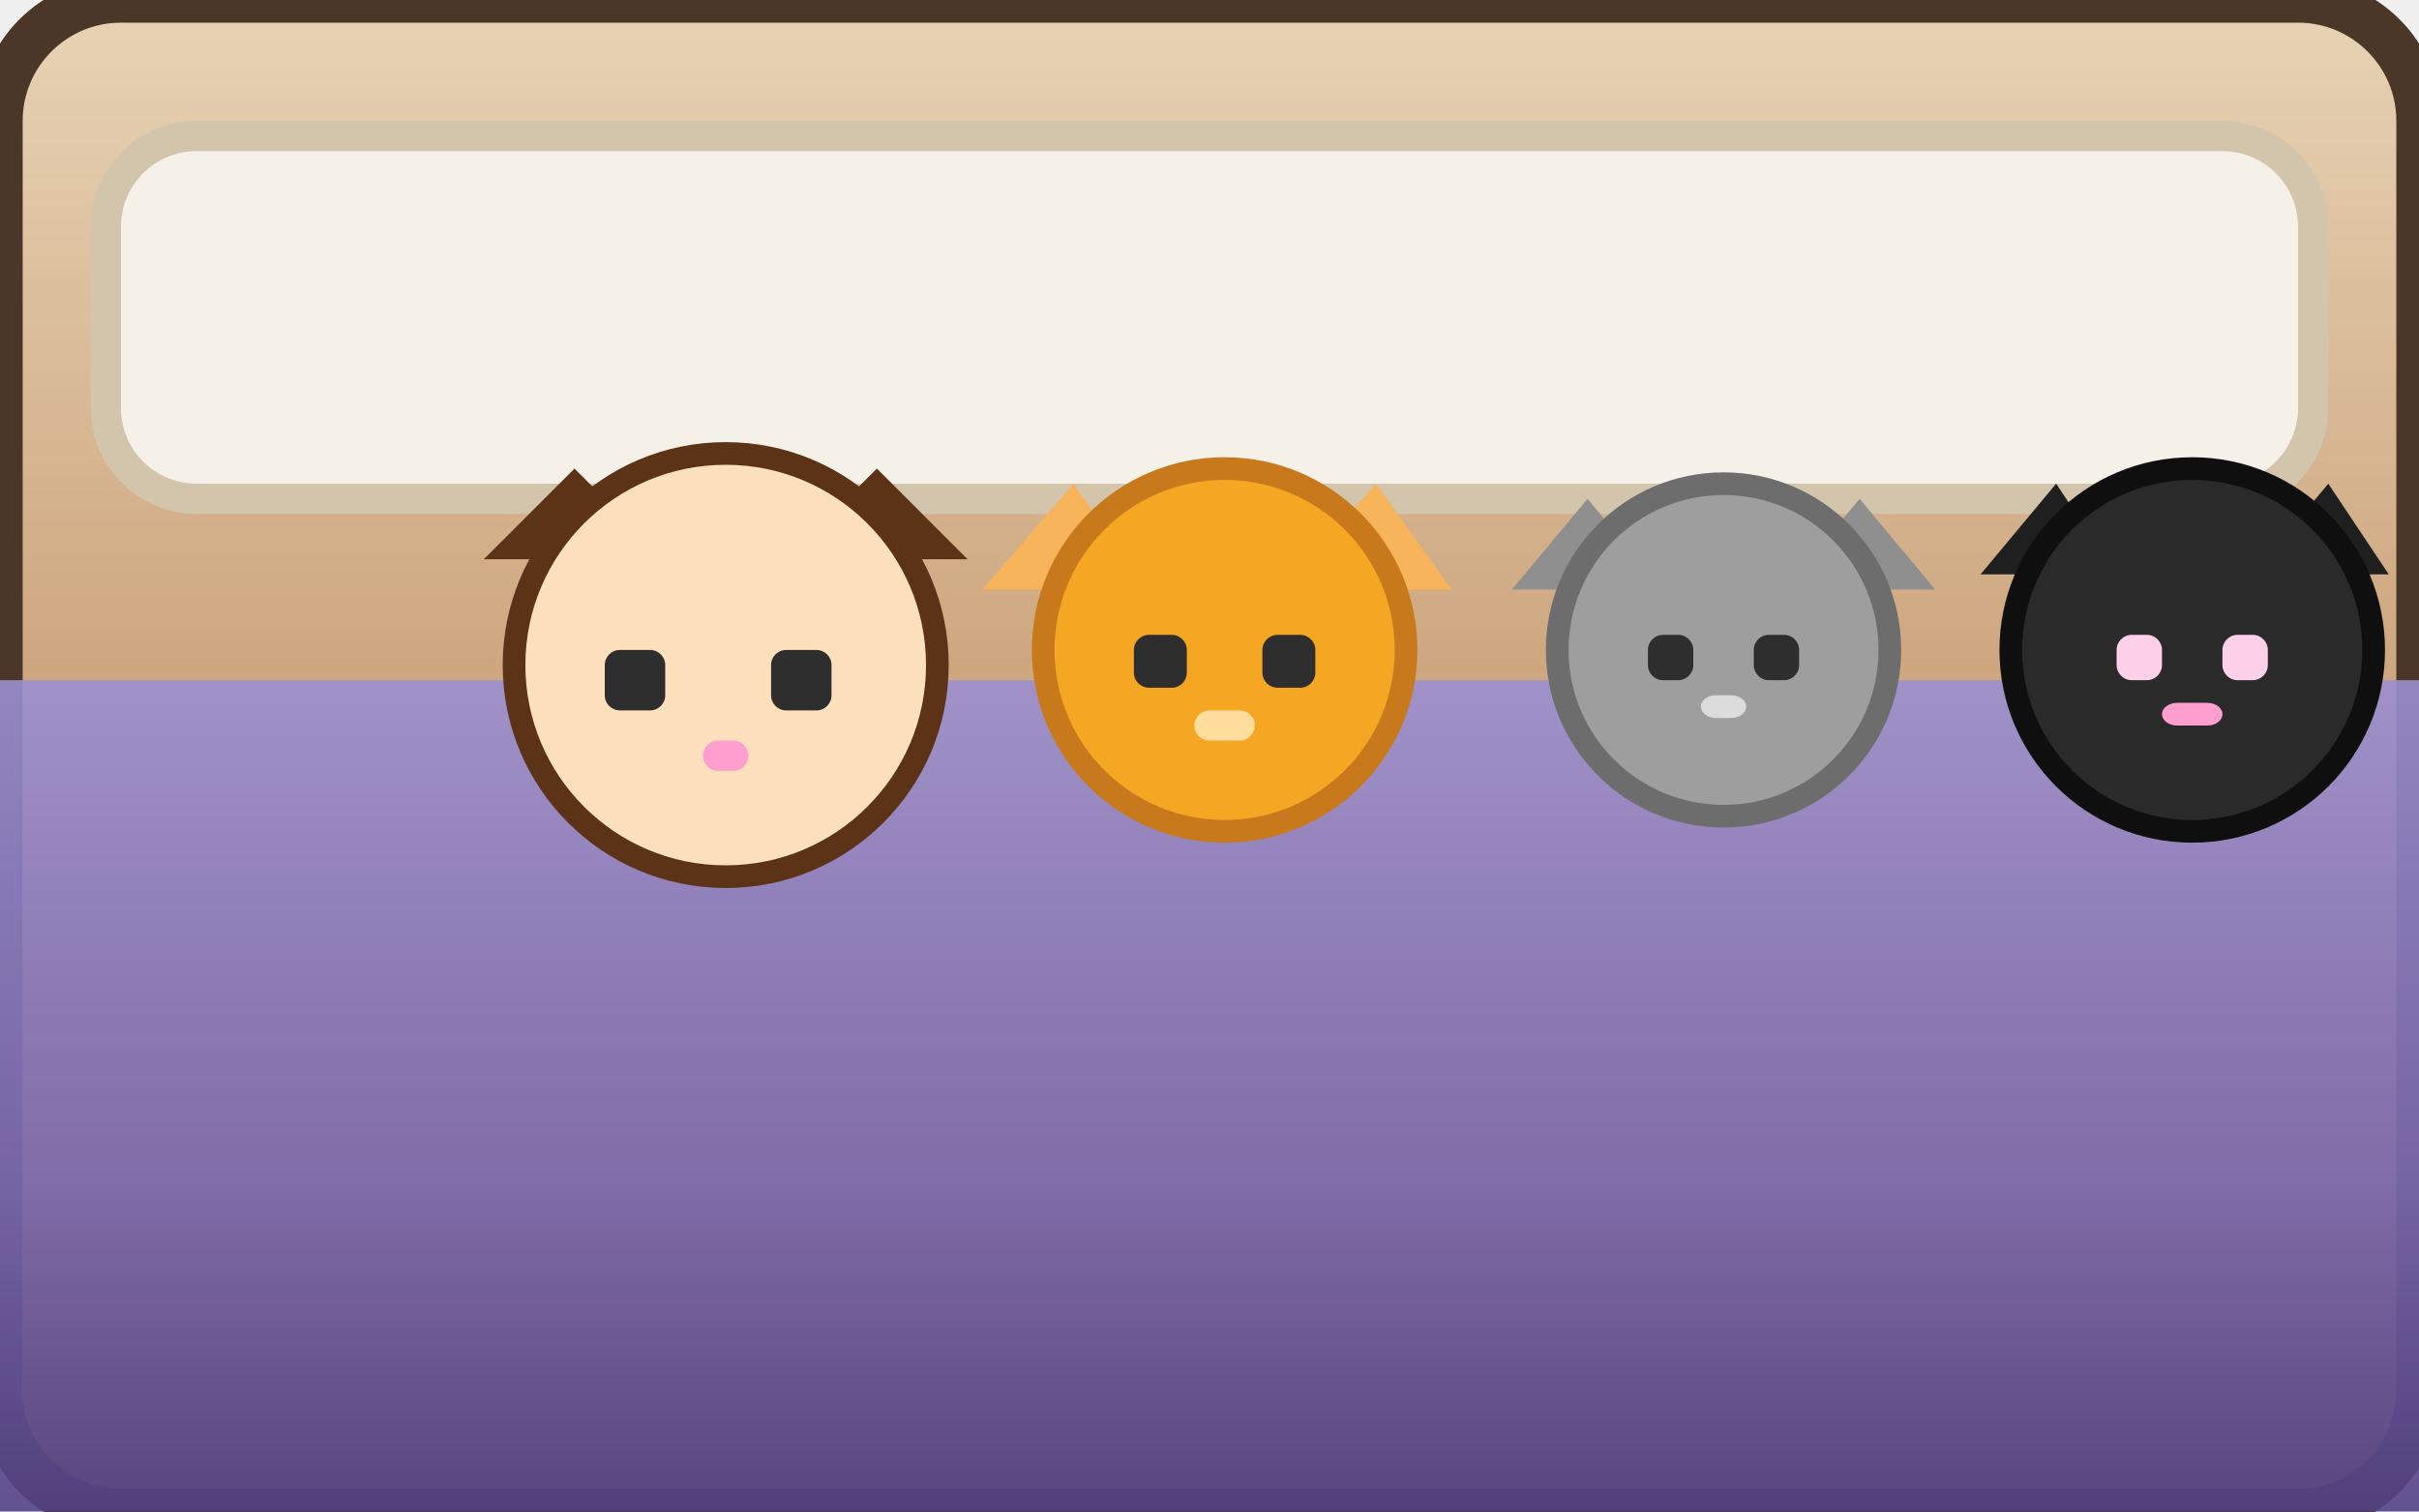
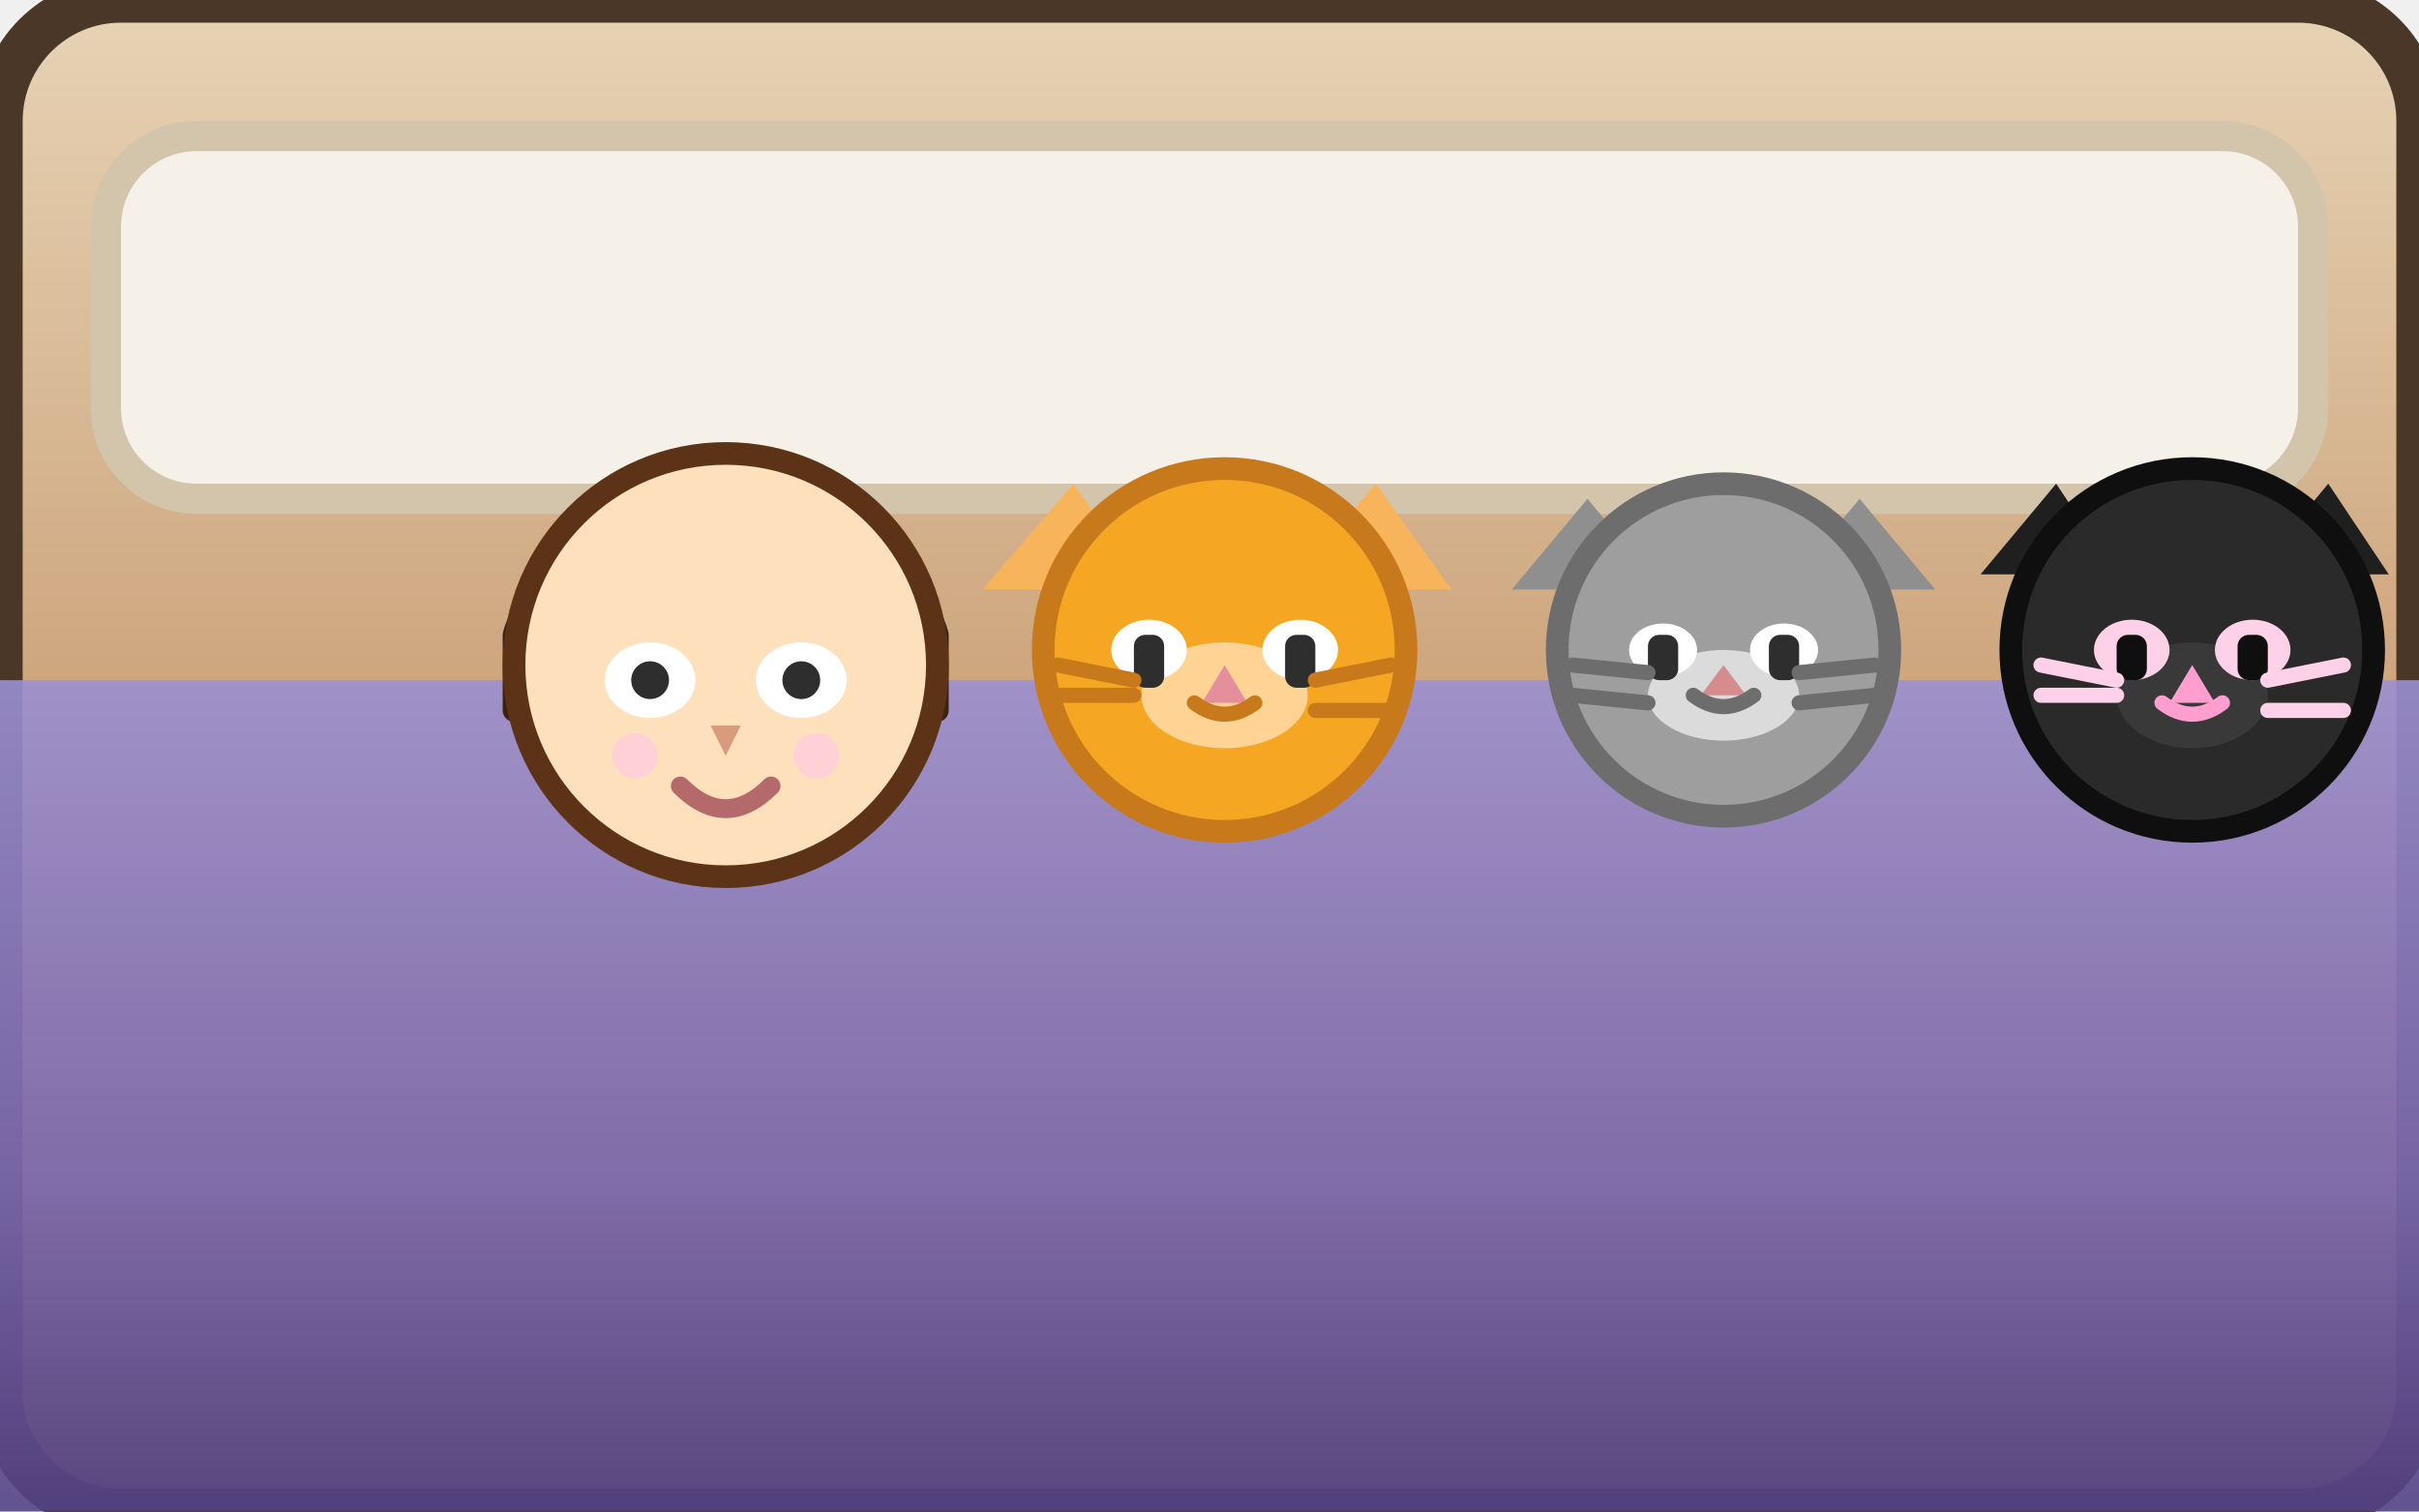
<svg xmlns="http://www.w3.org/2000/svg" viewBox="0 0 320 200">
  <defs>
    <linearGradient id="bed" x1="0" x2="0" y1="0" y2="1">
      <stop offset="0%" stop-color="#e7d3b5" />
      <stop offset="60%" stop-color="#c5976c" />
      <stop offset="100%" stop-color="#9b6a43" />
    </linearGradient>
    <linearGradient id="blanket" x1="0" x2="0" y1="0" y2="1">
      <stop offset="0%" stop-color="#9b90d1" />
      <stop offset="60%" stop-color="#7b6ab1" />
      <stop offset="100%" stop-color="#514184" />
    </linearGradient>
  </defs>
  <rect width="320" height="200" rx="16" fill="url(#bed)" stroke="#4a3728" stroke-width="6" />
  <rect x="14" y="18" width="292" height="48" rx="12" fill="#f5f1e8" stroke="#d3c4ac" stroke-width="4" />
  <rect x="0" y="90" width="320" height="110" fill="url(#blanket)" opacity="0.9" />
  <g transform="translate(48 54)">
    <g id="marice">
-       <polygon points="28,8 16,20 40,20" fill="#5c3317" />
-       <polygon points="68,8 56,20 80,20" fill="#5c3317" />
+       <path d="M20 30c4-16 52-16 56 0v10c-18-8-38-8-56 0z" fill="#5c3317" stroke="#3a2311" stroke-width="3" stroke-linejoin="round" />
      <circle cx="48" cy="34" r="28" fill="#ffe0bd" stroke="#5c3317" stroke-width="3" />
-       <rect x="32" y="32" width="8" height="8" rx="2" fill="#2e2e2e" />
-       <rect x="54" y="32" width="8" height="8" rx="2" fill="#2e2e2e" />
-       <rect x="45" y="44" width="6" height="4" rx="2" fill="#ff9ecf" />
+       <ellipse cx="38" cy="36" rx="6" ry="5" fill="#ffffff" />
+       <ellipse cx="58" cy="36" rx="6" ry="5" fill="#ffffff" />
+       <circle cx="38" cy="36" r="2.5" fill="#2e2e2e" />
+       <circle cx="58" cy="36" r="2.5" fill="#2e2e2e" />
+       <polygon points="46,42 50,42 48,46" fill="#d89b7c" />
+       <path d="M42 50 q6 6 12 0" stroke="#b46a6a" stroke-width="2.5" fill="none" stroke-linecap="round" />
+       <circle cx="36" cy="46" r="3" fill="#ffcfda" opacity="0.85" />
+       <circle cx="60" cy="46" r="3" fill="#ffcfda" opacity="0.85" />
    </g>
    <g id="alice" transform="translate(72 6)">
      <polygon points="22,4 10,18 32,18" fill="#f7b45a" />
      <polygon points="62,4 50,18 72,18" fill="#f7b45a" />
      <circle cx="42" cy="26" r="24" fill="#f5a623" stroke="#c8791c" stroke-width="3" />
-       <rect x="30" y="24" width="7" height="7" rx="2" fill="#2e2e2e" />
-       <rect x="47" y="24" width="7" height="7" rx="2" fill="#2e2e2e" />
-       <rect x="38" y="34" width="8" height="4" rx="2" fill="#ffdd9c" />
+       <ellipse cx="42" cy="32" rx="11" ry="7" fill="#ffdba8" opacity="0.85" />
+       <ellipse cx="32" cy="26" rx="5" ry="4" fill="#ffffff" />
+       <ellipse cx="52" cy="26" rx="5" ry="4" fill="#ffffff" />
+       <rect x="30" y="24" width="4" height="7" rx="1.5" fill="#2e2e2e" />
+       <rect x="50" y="24" width="4" height="7" rx="1.5" fill="#2e2e2e" />
+       <polygon points="42,28 39,33 45,33" fill="#e58f9c" />
+       <path d="M38 33 q4 3 8 0" stroke="#c8791c" stroke-width="2" fill="none" stroke-linecap="round" />
+       <line x1="20" y1="28" x2="30" y2="30" stroke="#c8791c" stroke-width="2" stroke-linecap="round" />
+       <line x1="20" y1="32" x2="30" y2="32" stroke="#c8791c" stroke-width="2" stroke-linecap="round" />
+       <line x1="54" y1="30" x2="64" y2="28" stroke="#c8791c" stroke-width="2" stroke-linecap="round" />
+       <line x1="54" y1="34" x2="64" y2="34" stroke="#c8791c" stroke-width="2" stroke-linecap="round" />
    </g>
    <g id="olive" transform="translate(144 10)">
      <polygon points="18,2 8,14 28,14" fill="#8f8f8f" />
      <polygon points="54,2 44,14 64,14" fill="#8f8f8f" />
      <circle cx="36" cy="22" r="22" fill="#9e9e9e" stroke="#6d6d6d" stroke-width="3" />
-       <rect x="26" y="20" width="6" height="6" rx="2" fill="#2e2e2e" />
-       <rect x="40" y="20" width="6" height="6" rx="2" fill="#2e2e2e" />
-       <rect x="33" y="28" width="6" height="3" rx="2" fill="#dcdcdc" />
+       <ellipse cx="36" cy="28" rx="10" ry="6" fill="#e2e2e2" opacity="0.9" />
+       <ellipse cx="28" cy="22" rx="4.5" ry="3.5" fill="#ffffff" />
+       <ellipse cx="44" cy="22" rx="4.5" ry="3.5" fill="#ffffff" />
+       <rect x="26" y="20" width="4" height="6" rx="1.5" fill="#2e2e2e" />
+       <rect x="42" y="20" width="4" height="6" rx="1.5" fill="#2e2e2e" />
+       <polygon points="36,24 33,28 39,28" fill="#d48c8c" />
+       <path d="M32 28 q4 3 8 0" stroke="#6d6d6d" stroke-width="2" fill="none" stroke-linecap="round" />
+       <line x1="16" y1="24" x2="26" y2="25" stroke="#6d6d6d" stroke-width="2" stroke-linecap="round" />
+       <line x1="16" y1="28" x2="26" y2="29" stroke="#6d6d6d" stroke-width="2" stroke-linecap="round" />
+       <line x1="46" y1="25" x2="56" y2="24" stroke="#6d6d6d" stroke-width="2" stroke-linecap="round" />
+       <line x1="46" y1="29" x2="56" y2="28" stroke="#6d6d6d" stroke-width="2" stroke-linecap="round" />
    </g>
    <g id="beatrice" transform="translate(204 4)">
      <polygon points="20,6 10,18 28,18" fill="#1f1f1f" />
      <polygon points="56,6 46,18 64,18" fill="#1f1f1f" />
      <circle cx="38" cy="28" r="24" fill="#2a2a2a" stroke="#0f0f0f" stroke-width="3" />
-       <rect x="28" y="26" width="6" height="6" rx="2" fill="#ffd1e8" />
-       <rect x="42" y="26" width="6" height="6" rx="2" fill="#ffd1e8" />
-       <rect x="34" y="35" width="8" height="3" rx="2" fill="#ff9ecf" />
+       <ellipse cx="38" cy="34" rx="10" ry="7" fill="#3b3b3b" opacity="0.9" />
+       <ellipse cx="30" cy="28" rx="5" ry="4" fill="#ffd1e8" />
+       <ellipse cx="46" cy="28" rx="5" ry="4" fill="#ffd1e8" />
+       <rect x="28" y="26" width="4" height="6" rx="1.5" fill="#0f0f0f" />
+       <rect x="44" y="26" width="4" height="6" rx="1.5" fill="#0f0f0f" />
+       <polygon points="38,30 35,35 41,35" fill="#ff9ecf" />
+       <path d="M34 35 q4 3 8 0" stroke="#ff9ecf" stroke-width="2" fill="none" stroke-linecap="round" />
+       <line x1="18" y1="30" x2="28" y2="32" stroke="#ffd1e8" stroke-width="2" stroke-linecap="round" />
+       <line x1="18" y1="34" x2="28" y2="34" stroke="#ffd1e8" stroke-width="2" stroke-linecap="round" />
+       <line x1="48" y1="32" x2="58" y2="30" stroke="#ffd1e8" stroke-width="2" stroke-linecap="round" />
+       <line x1="48" y1="36" x2="58" y2="36" stroke="#ffd1e8" stroke-width="2" stroke-linecap="round" />
    </g>
  </g>
</svg>
